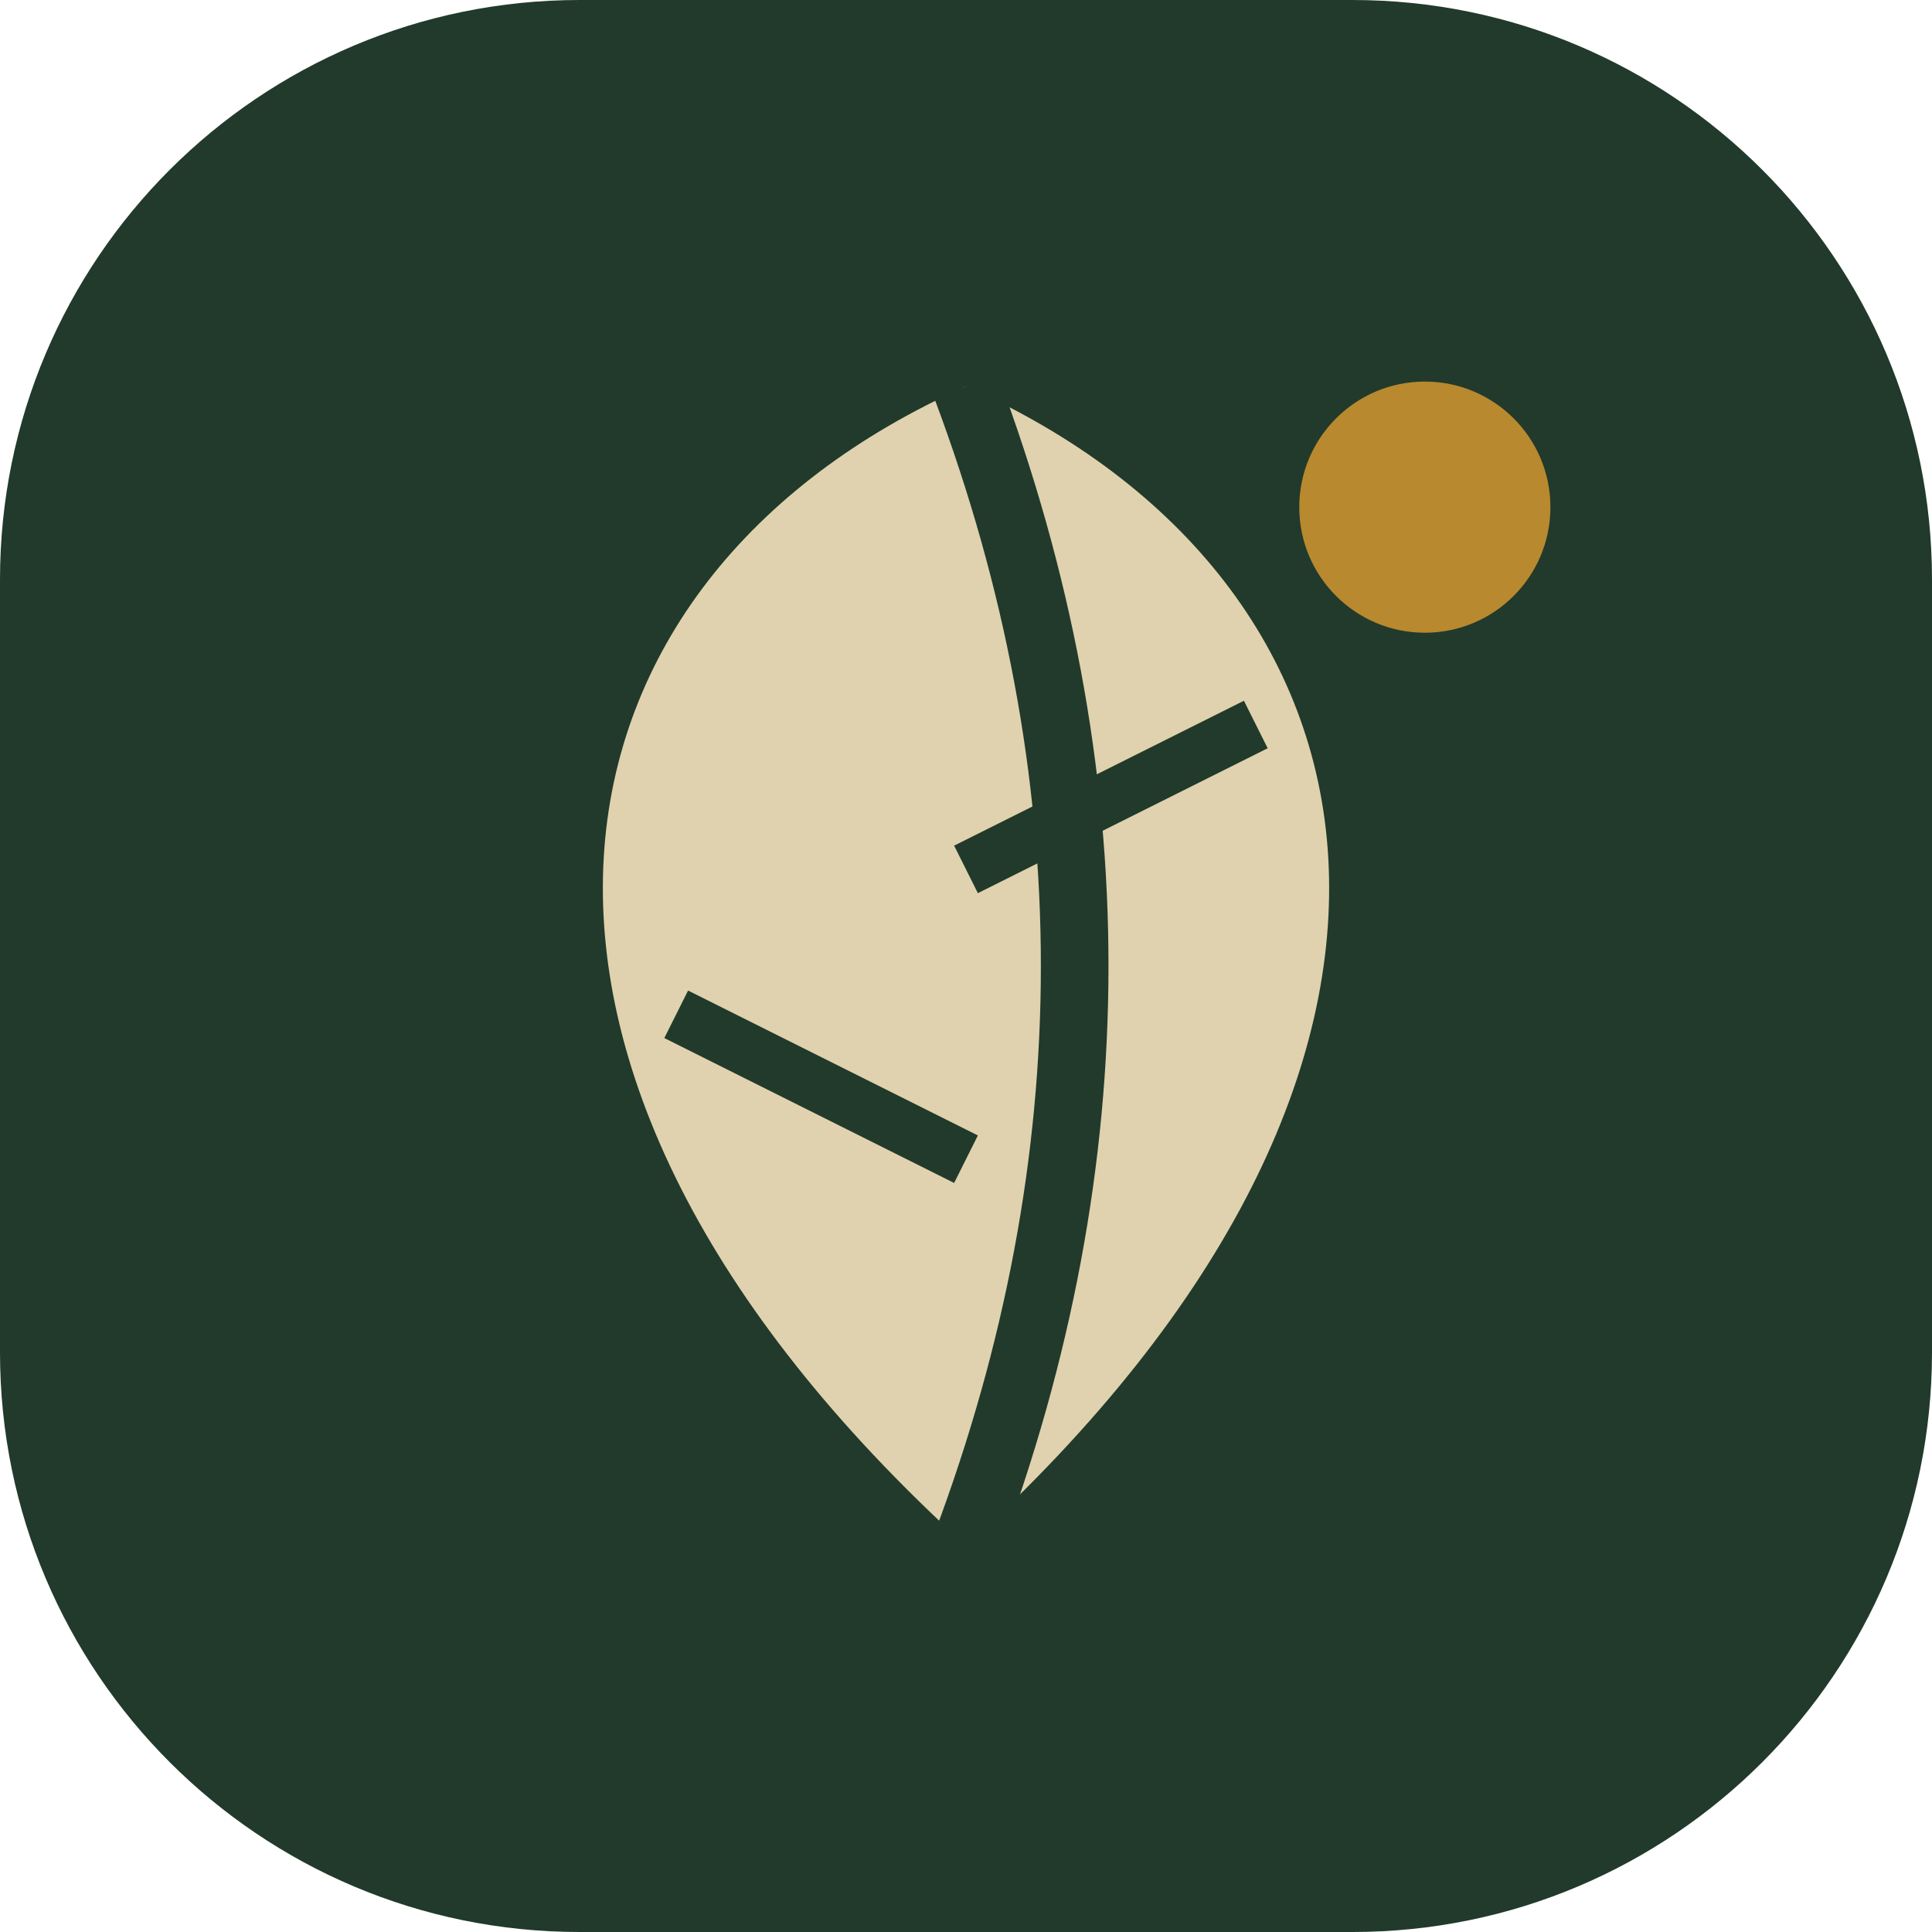
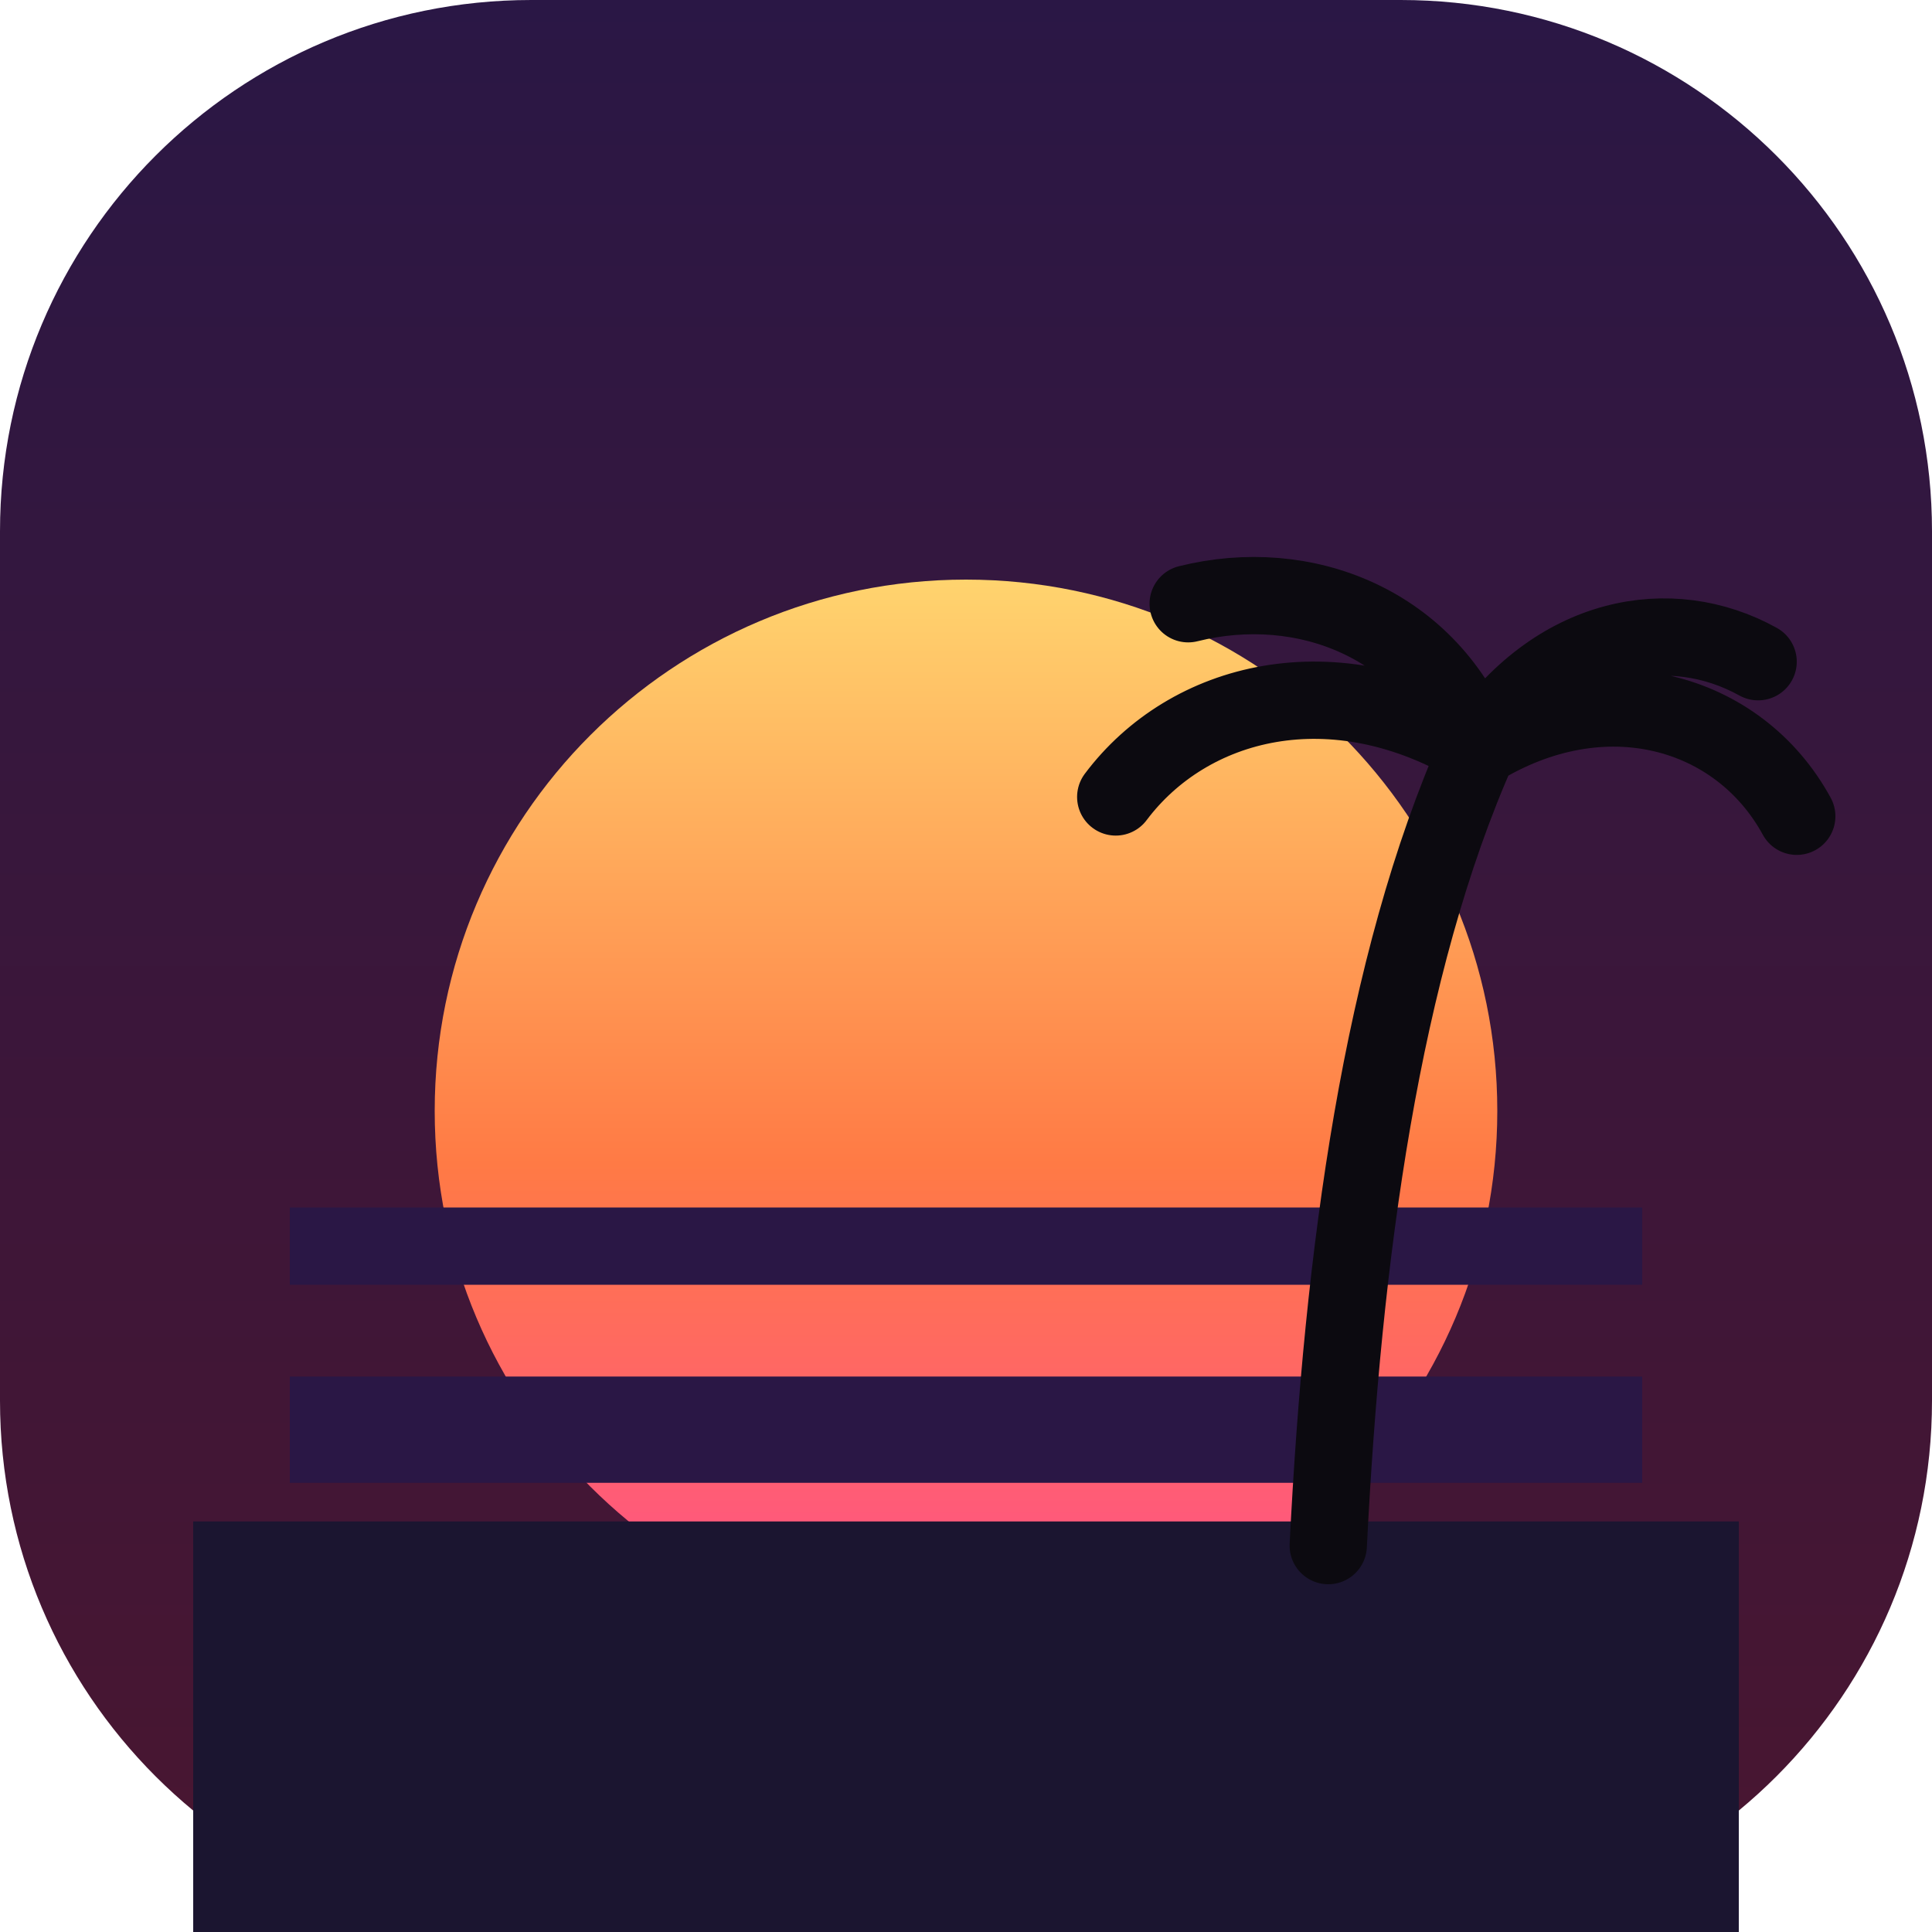
<svg xmlns="http://www.w3.org/2000/svg" viewBox="0 0 40 40">
-   <rect width="40" height="40" rx="12" fill="#213a2b" />
-   <path d="M20 8 C 29 12, 31 22, 20 32 C 9 22, 11 12, 20 8 Z" fill="#e0d2ae" />
-   <path d="M20 8 C 23 16, 23 24, 20 32" stroke="#213a2b" stroke-width="1.4" fill="none" />
-   <path d="M20 18 L26 15 M20 24 L14 21" stroke="#213a2b" stroke-width="1.1" />
-   <circle cx="29.5" cy="10.5" r="2.6" fill="#b8892e" />
+   <defs>
+     <linearGradient id="a" x1="0" y1="0" x2="0" y2="1">
+       <stop offset="0" stop-color="#2a1745" />
+       <stop offset="1" stop-color="#4a1630" />
+     </linearGradient>
+     <linearGradient id="b" x1="0" y1="0" x2="0" y2="1">
+       <stop offset="0" stop-color="#ffd36e" />
+       <stop offset=".55" stop-color="#ff7a45" />
+       <stop offset="1" stop-color="#ff4f8b" />
+     </linearGradient>
+   </defs>
+   <rect width="40" height="40" rx="11" fill="url(#a)" />
+   <circle cx="20" cy="23" r="11" fill="url(#b)" />
+   <rect x="6" y="25" width="28" height="1.6" fill="#2a1745" />
+   <rect x="6" y="28.5" width="28" height="2.2" fill="#2a1745" />
+   <rect x="4" y="31.5" width="32" height="9" fill="#1b1530" />
+   <path d="M27.5 32 C 27.8 26, 28.6 20, 30.6 15.5" stroke="#0c0a10" stroke-width="1.6" fill="none" stroke-linecap="round" />
+   <path d="M30.6 15.5 c -3 -1.8 -6 -1 -7.5 1 M30.6 15.5 c 2.6 -1.6 5.4 -.8 6.6 1.4 M30.6 15.5 c -1 -2.6 -3.6 -3.6 -6 -3 M30.6 15.5 c 1.6 -2.4 4 -2.8 5.8 -1.8" stroke="#0c0a10" stroke-width="1.6" fill="none" stroke-linecap="round" />
</svg>
